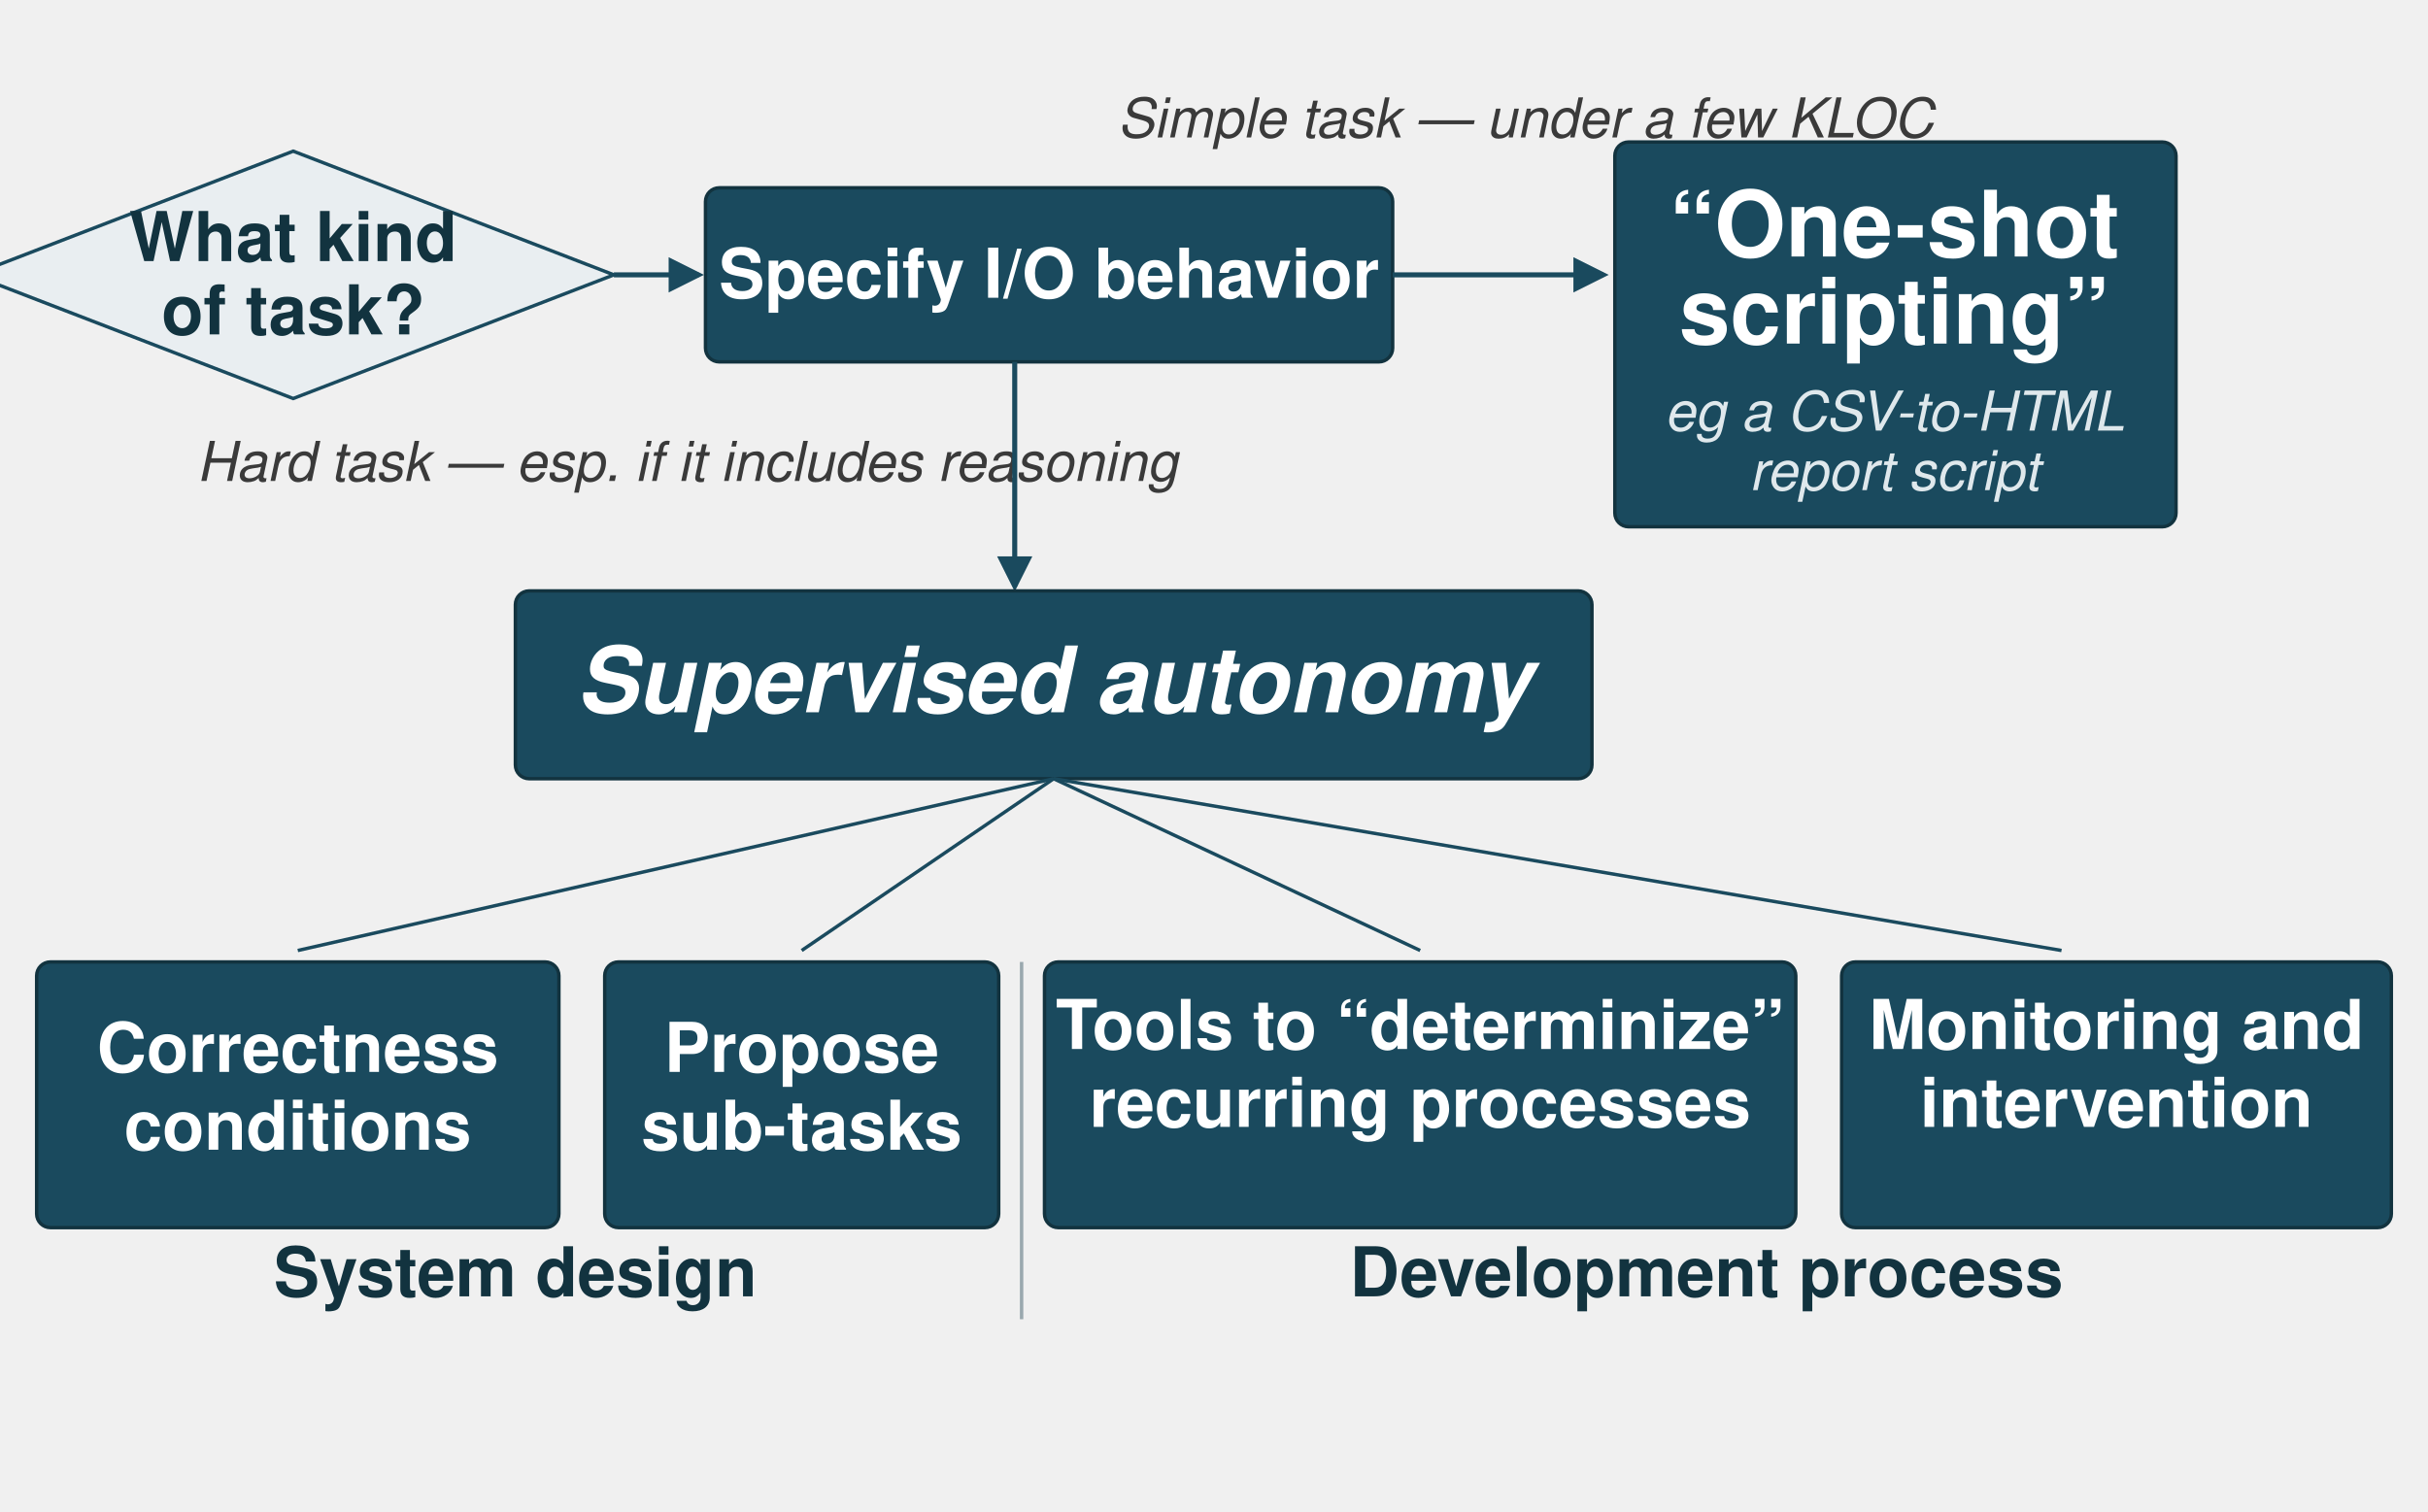
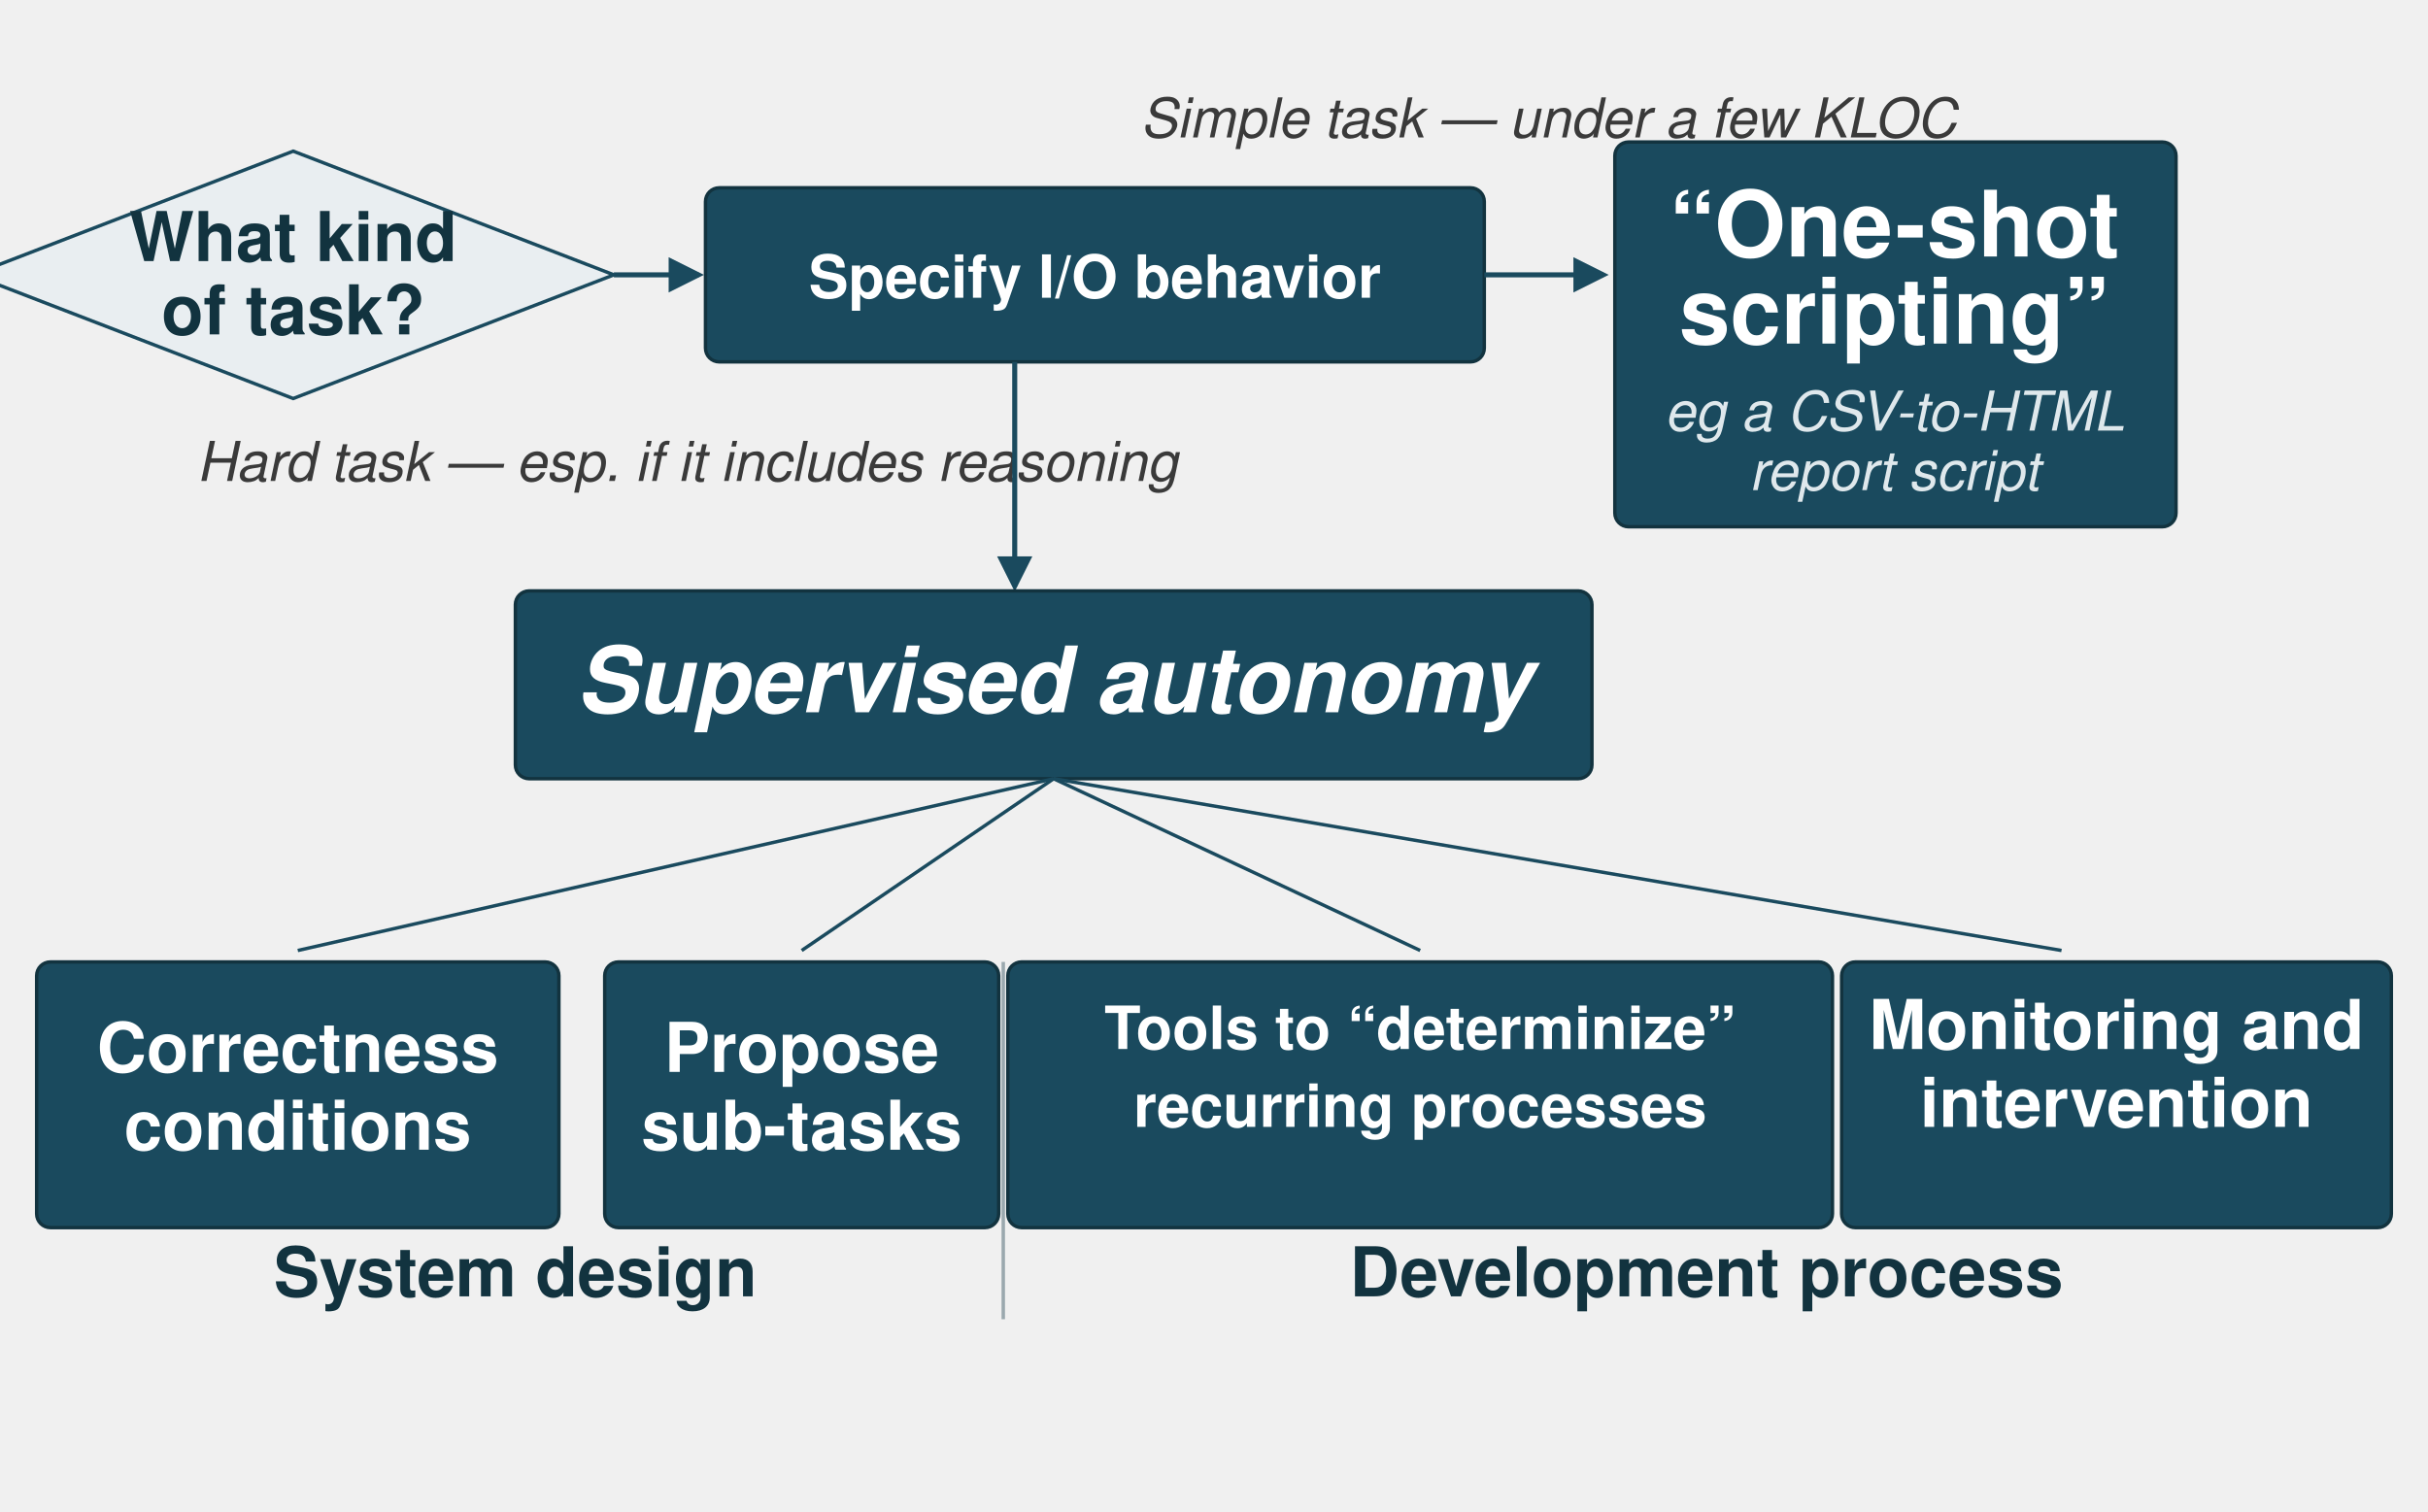
<svg xmlns="http://www.w3.org/2000/svg" viewBox="0 0 1060 660" font-family="'Helvetica Neue', Helvetica, Arial, sans-serif" role="group" aria-labelledby="csp-title csp-desc">
  <defs>
    <marker id="csp-ah" viewBox="0 0 10 10" refX="8.5" refY="5" markerWidth="7" markerHeight="7" orient="auto-start-reverse">
      <path d="M0,0 L10,5 L0,10 z" fill="#1a4a5e" />
    </marker>
  </defs>
  <polygon points="128,66 268,120 128,174 -12,120" fill="#e9eef1" stroke="#1a4a5e" stroke-width="1.5" />
  <text x="128" y="114" text-anchor="middle" font-size="30" font-weight="700" fill="#12333f">What kind</text>
  <text x="128" y="146" text-anchor="middle" font-size="30" font-weight="700" fill="#12333f">of task?</text>
  <line x1="268" y1="120" x2="305" y2="120" stroke="#1a4a5e" stroke-width="2.2" marker-end="url(#csp-ah)" />
-   <rect x="308" y="82" width="300" height="76" rx="6" fill="#1a4a5e" stroke="#12333f" stroke-width="1.5" />
-   <text x="458" y="130" text-anchor="middle" font-size="30" font-weight="700" fill="#ffffff">Specify I/O behavior</text>
-   <text x="666" y="60" text-anchor="middle" font-size="24" font-style="italic" fill="#3a3a3a">Simple task — under a few KLOC</text>
-   <line x1="608" y1="120" x2="700" y2="120" stroke="#1a4a5e" stroke-width="2.2" marker-end="url(#csp-ah)" />
+   <rect x="308" y="82" width="340" height="76" rx="6" fill="#1a4a5e" stroke="#12333f" stroke-width="1.5" />
+   <text x="478" y="130" text-anchor="middle" font-size="26" font-weight="700" fill="#ffffff">Specify I/O behavior</text>
+   <text x="676" y="60" text-anchor="middle" font-size="24" font-style="italic" fill="#3a3a3a">Simple task — under a few KLOC</text>
+   <line x1="648" y1="120" x2="700" y2="120" stroke="#1a4a5e" stroke-width="2.2" marker-end="url(#csp-ah)" />
  <rect x="705" y="62" width="245" height="168" rx="6" fill="#1a4a5e" stroke="#12333f" stroke-width="1.5" />
  <text x="827" y="112" text-anchor="middle" font-size="40" font-weight="700" fill="#ffffff">“One-shot</text>
  <text x="827" y="150" text-anchor="middle" font-size="40" font-weight="700" fill="#ffffff">scripting”</text>
  <text x="827" y="188" text-anchor="middle" font-size="24" font-style="italic" fill="#dfe8ec">eg a CSV-to-HTML</text>
  <text x="827" y="214" text-anchor="middle" font-size="24" font-style="italic" fill="#dfe8ec">report script</text>
  <text x="300" y="210" text-anchor="middle" font-size="24" font-style="italic" fill="#3a3a3a">Hard task — esp. if it includes reasoning</text>
  <line x1="443" y1="158" x2="443" y2="256" stroke="#1a4a5e" stroke-width="2.2" marker-end="url(#csp-ah)" />
  <rect x="225" y="258" width="470" height="82" rx="6" fill="#1a4a5e" stroke="#12333f" stroke-width="1.5" />
  <text x="460" y="311" text-anchor="middle" font-size="40" font-weight="700" font-style="italic" fill="#ffffff">Supervised autonomy</text>
  <line x1="460" y1="340" x2="130" y2="415" stroke="#1a4a5e" stroke-width="1.5" />
  <line x1="460" y1="340" x2="350" y2="415" stroke="#1a4a5e" stroke-width="1.5" />
  <line x1="460" y1="340" x2="620" y2="415" stroke="#1a4a5e" stroke-width="1.5" />
  <line x1="460" y1="340" x2="900" y2="415" stroke="#1a4a5e" stroke-width="1.5" />
  <rect x="16" y="420" width="228" height="116" rx="6" fill="#1a4a5e" stroke="#12333f" stroke-width="1.5" />
  <text x="130" y="468" text-anchor="middle" font-size="30" font-weight="700" fill="#ffffff">Correctness</text>
  <text x="130" y="502" text-anchor="middle" font-size="30" font-weight="700" fill="#ffffff">conditions</text>
  <rect x="264" y="420" width="172" height="116" rx="6" fill="#1a4a5e" stroke="#12333f" stroke-width="1.5" />
  <text x="350" y="468" text-anchor="middle" font-size="30" font-weight="700" fill="#ffffff">Propose</text>
  <text x="350" y="502" text-anchor="middle" font-size="30" font-weight="700" fill="#ffffff">sub-tasks</text>
-   <rect x="456" y="420" width="328" height="116" rx="6" fill="#1a4a5e" stroke="#12333f" stroke-width="1.5" />
-   <text x="620" y="458" text-anchor="middle" font-size="30" font-weight="700" fill="#ffffff">Tools to “determinize”</text>
-   <text x="620" y="492" text-anchor="middle" font-size="30" font-weight="700" fill="#ffffff">recurring processes</text>
+   <rect x="440" y="420" width="360" height="116" rx="6" fill="#1a4a5e" stroke="#12333f" stroke-width="1.5" />
+   <text x="620" y="458" text-anchor="middle" font-size="26" font-weight="700" fill="#ffffff">Tools to “determinize”</text>
+   <text x="620" y="492" text-anchor="middle" font-size="26" font-weight="700" fill="#ffffff">recurring processes</text>
  <rect x="804" y="420" width="240" height="116" rx="6" fill="#1a4a5e" stroke="#12333f" stroke-width="1.5" />
  <text x="924" y="458" text-anchor="middle" font-size="30" font-weight="700" fill="#ffffff">Monitoring and</text>
  <text x="924" y="492" text-anchor="middle" font-size="30" font-weight="700" fill="#ffffff">intervention</text>
-   <line x1="446" y1="420" x2="446" y2="576" stroke="#9aa8ae" stroke-width="1.5" />
+   <line x1="438" y1="420" x2="438" y2="576" stroke="#9aa8ae" stroke-width="1.5" />
  <text x="225" y="566" text-anchor="middle" font-size="30" font-weight="700" fill="#12333f">System design</text>
  <text x="745" y="566" text-anchor="middle" font-size="30" font-weight="700" fill="#12333f">Development process</text>
</svg>
